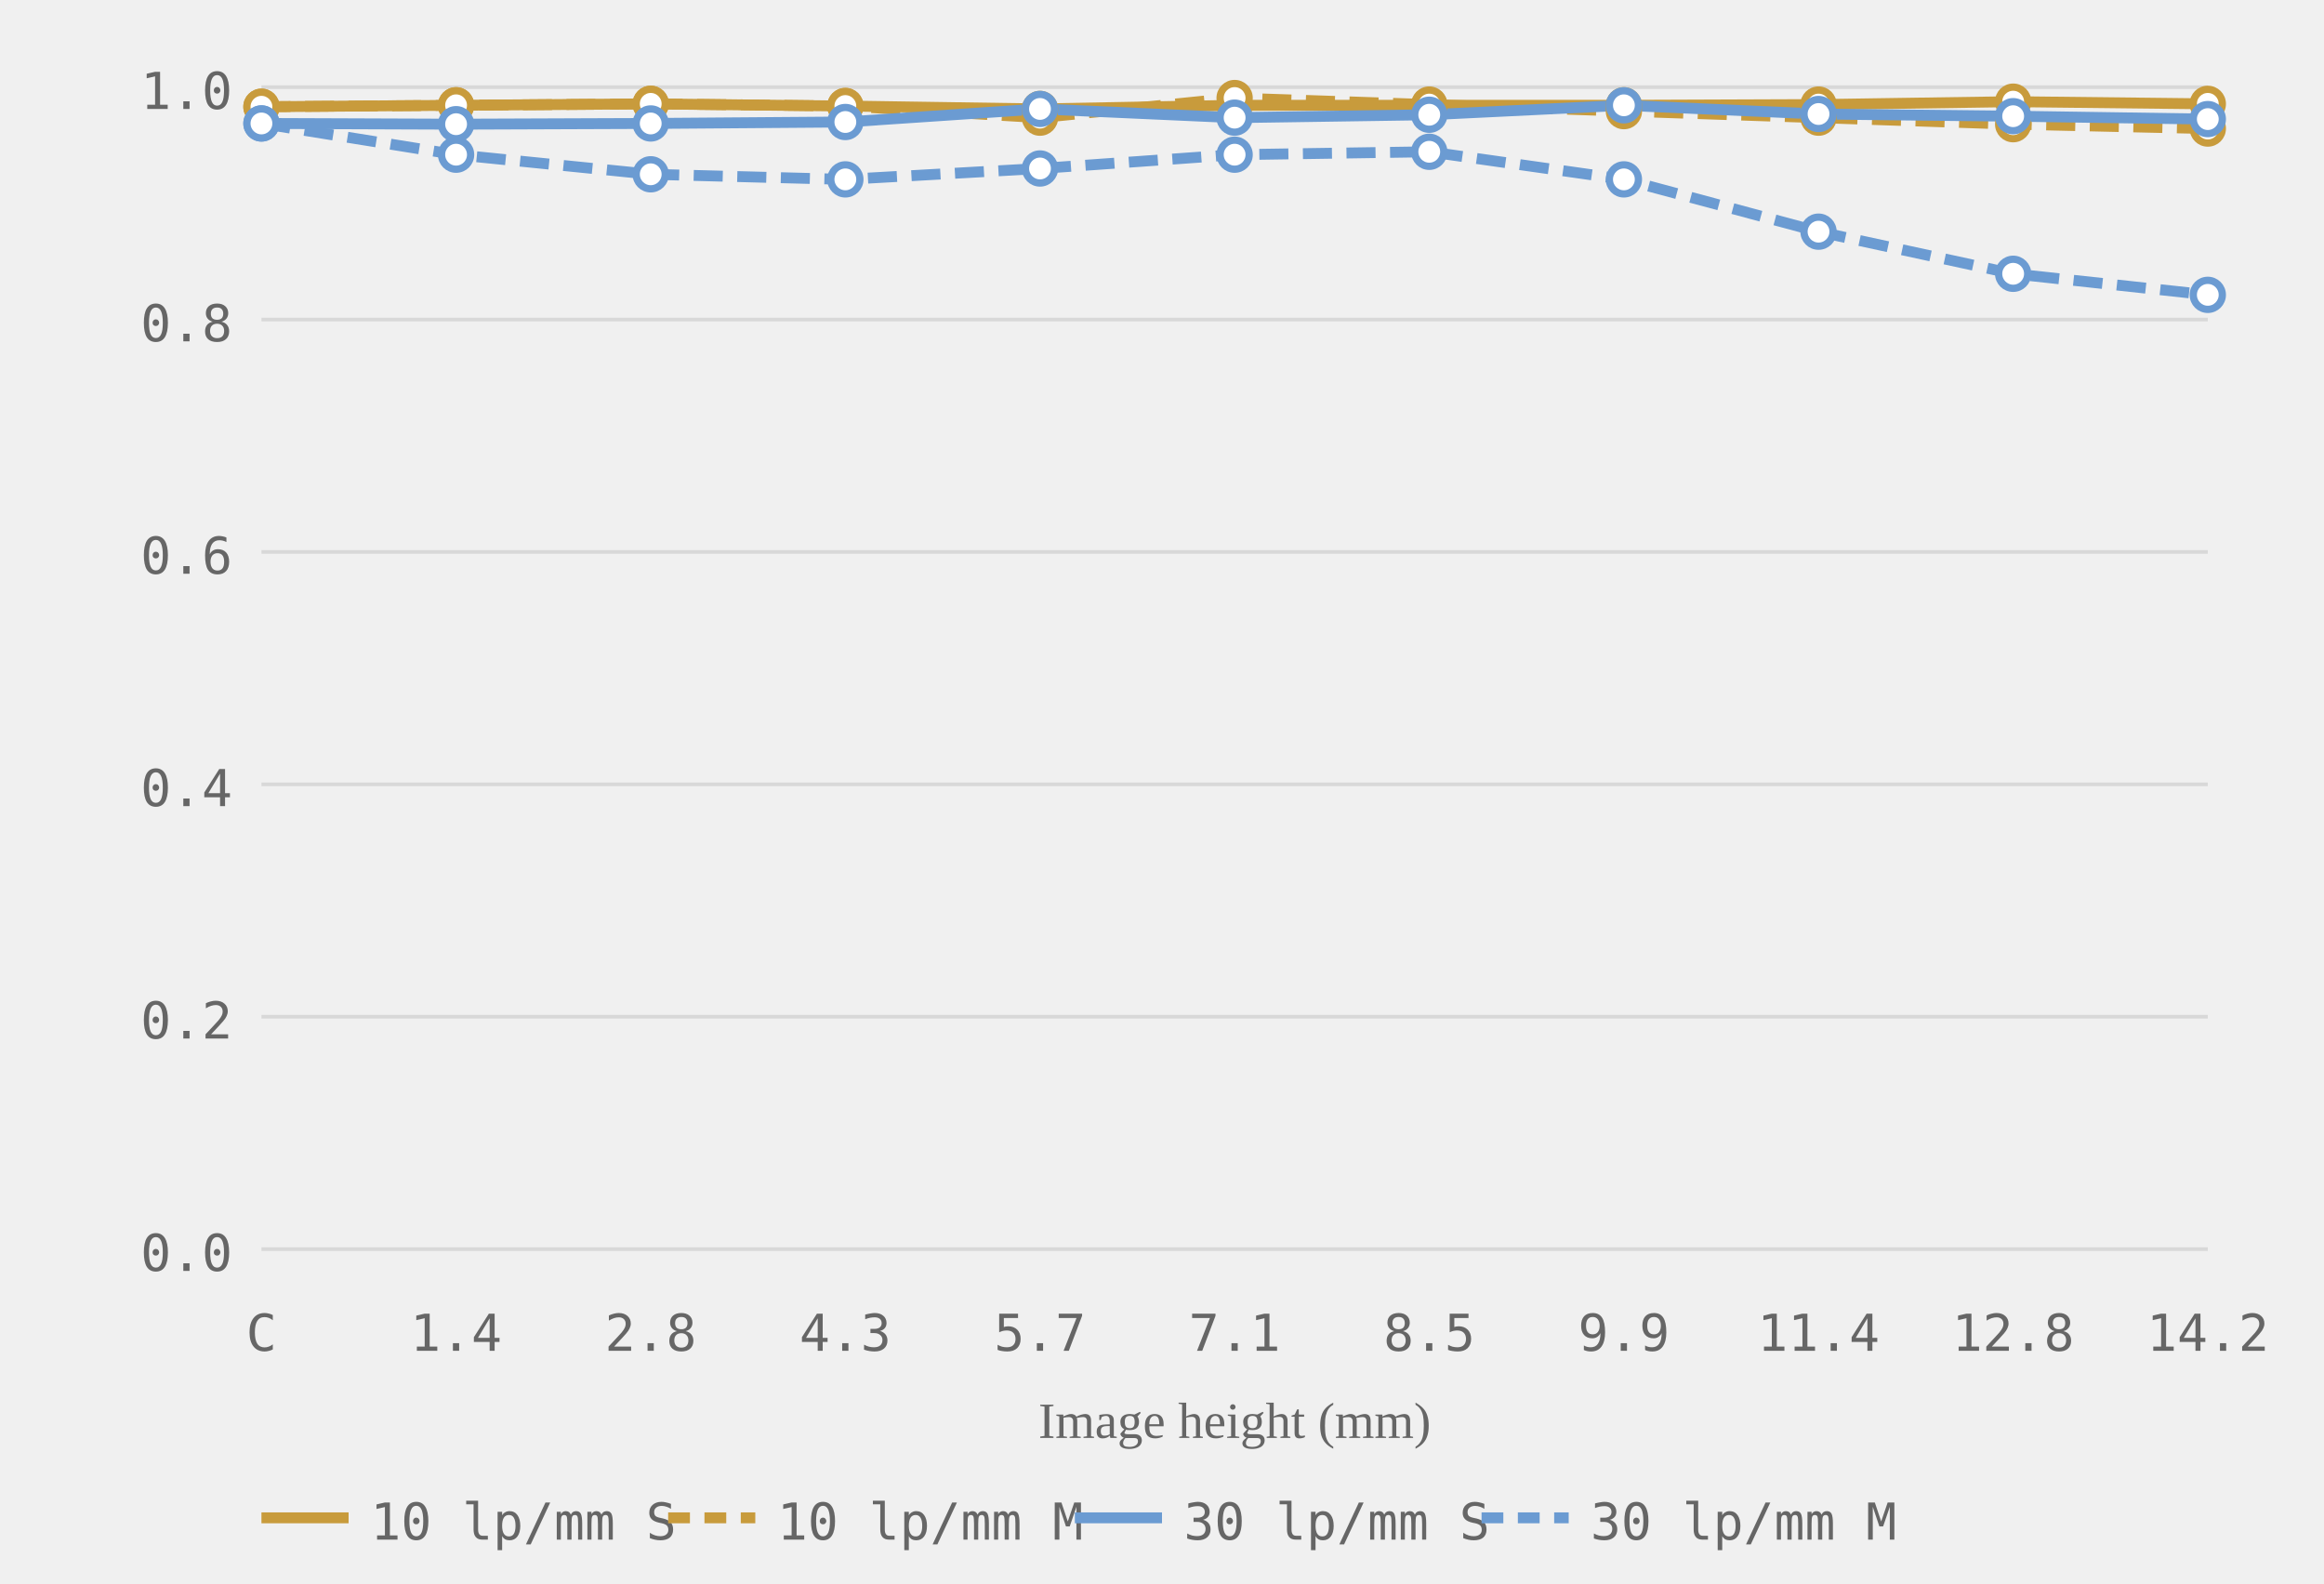
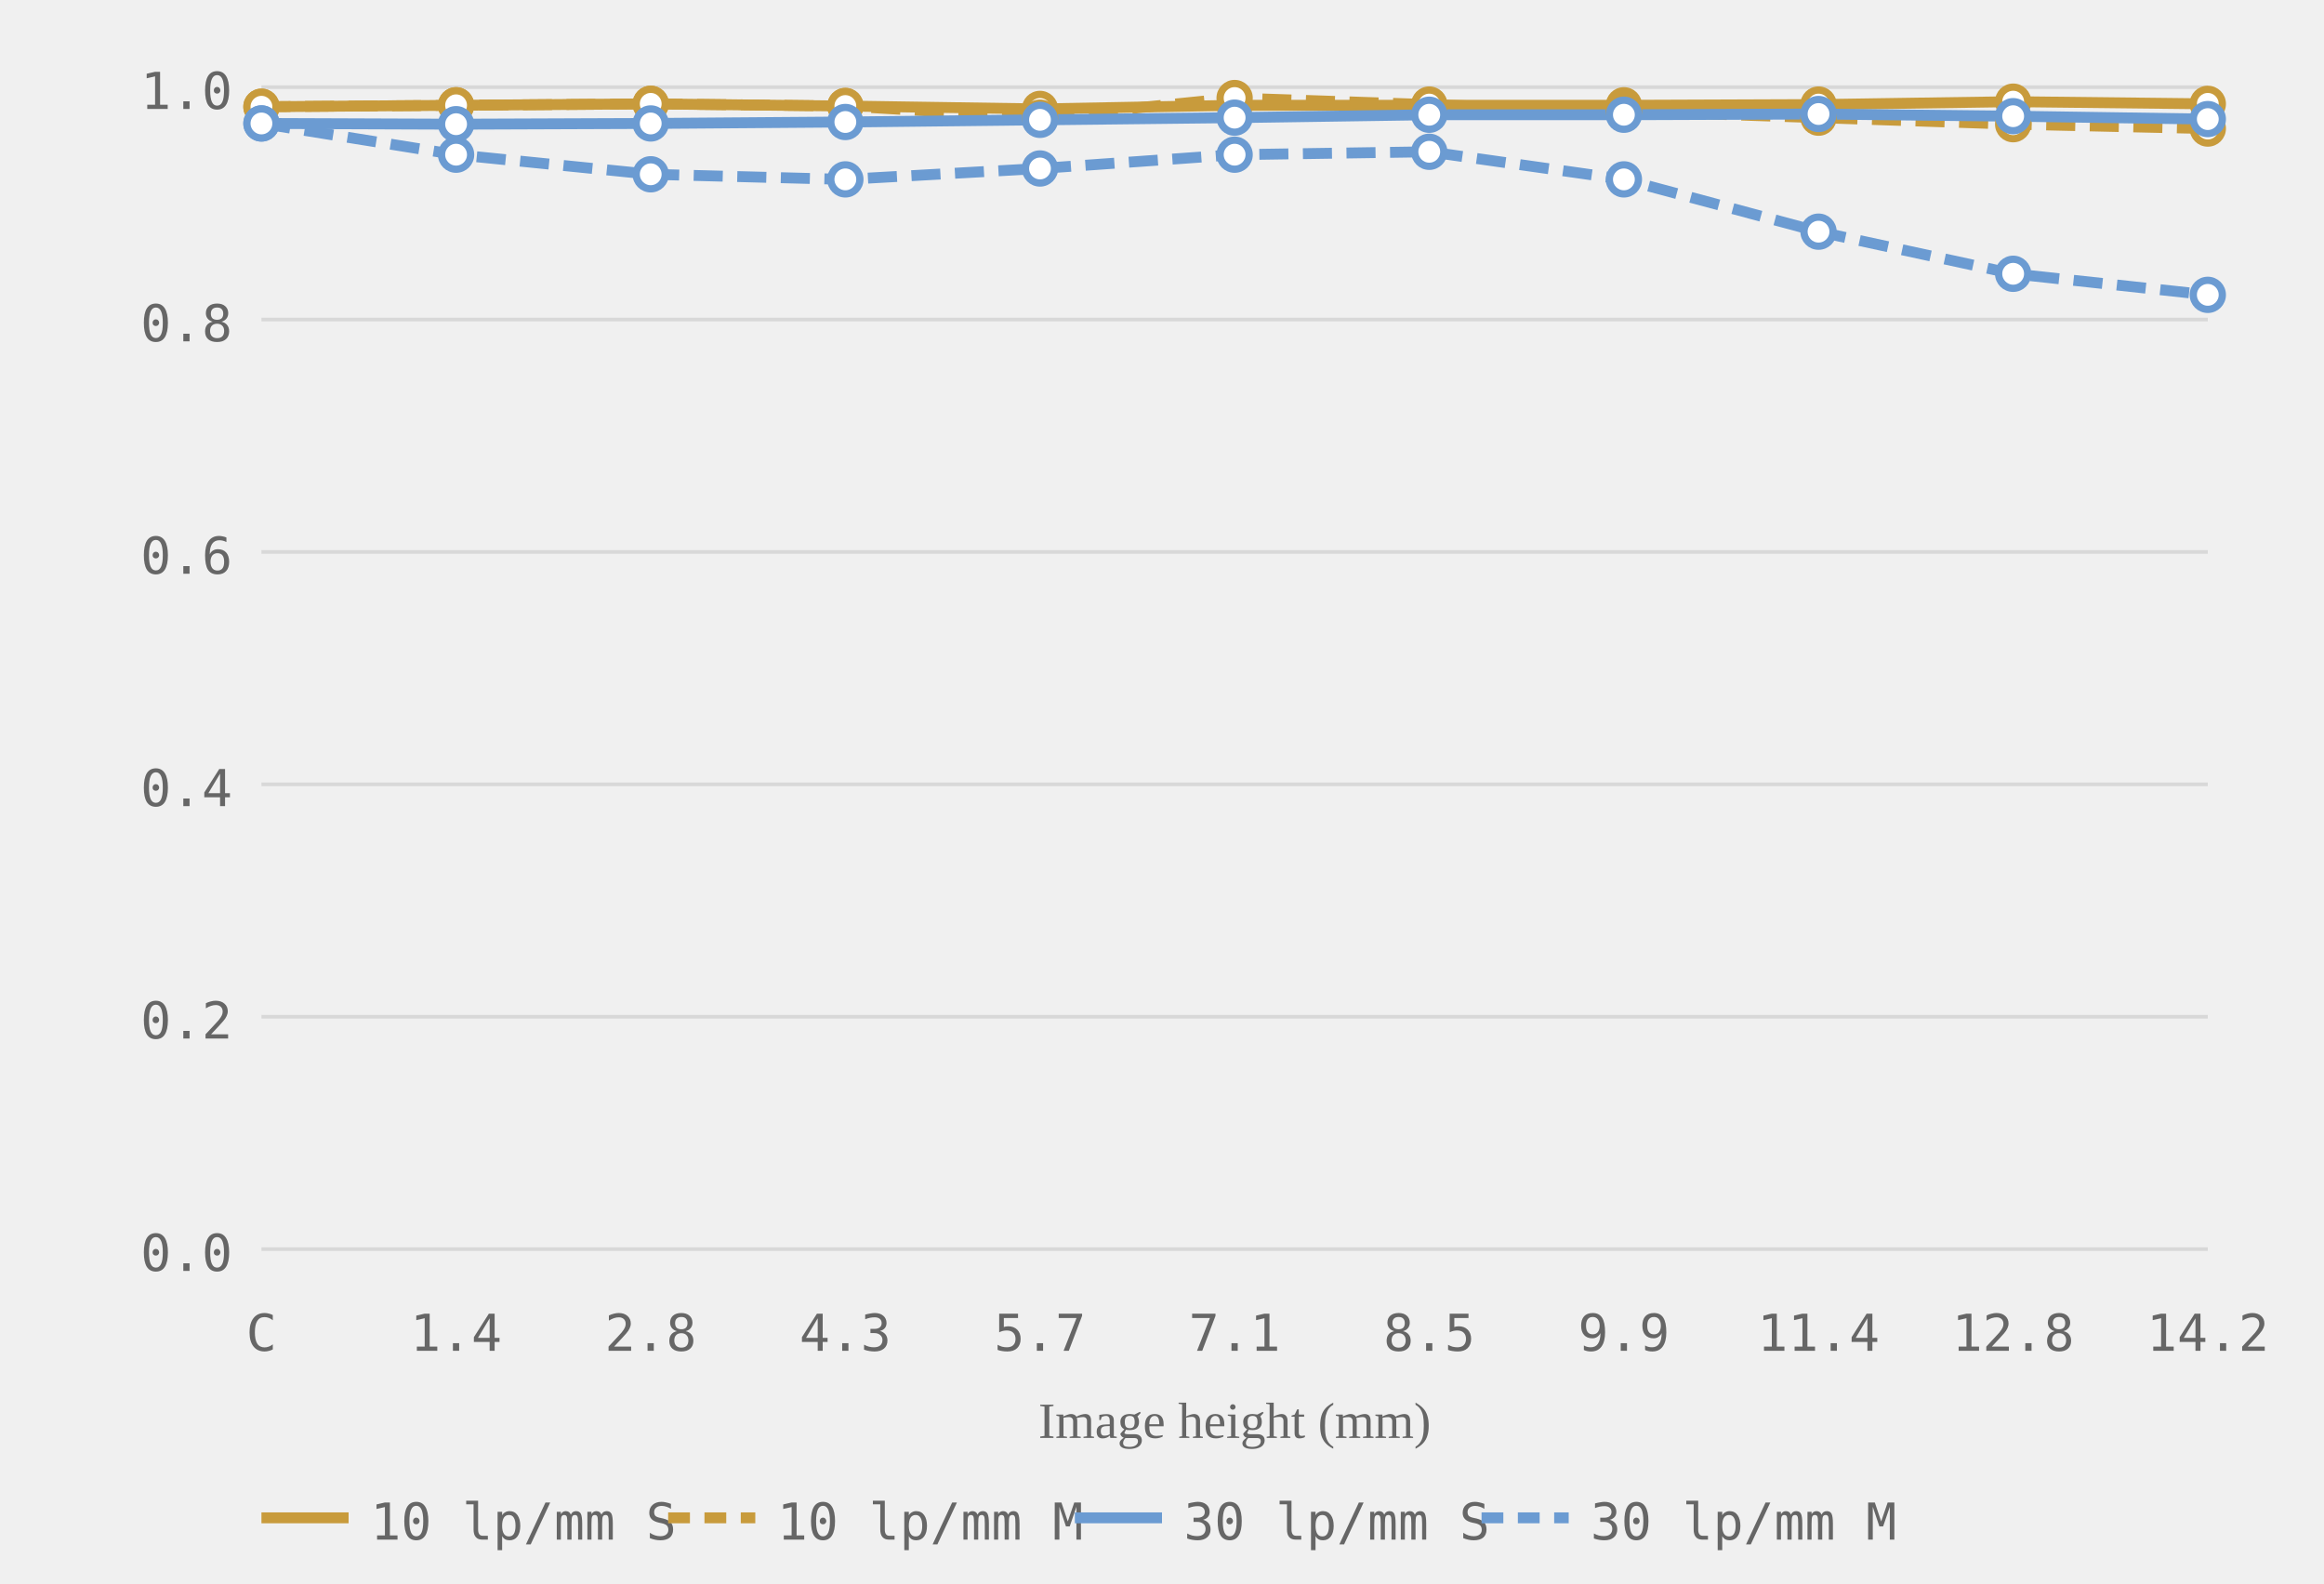
<svg xmlns="http://www.w3.org/2000/svg" viewBox="0 0 320 218" role="img" aria-label="MTF chart, generated from readings">
  <style>.grid-line { stroke: #d8d8d8; stroke-width: 0.5; }.axis-label { font-size: 7px; fill: #666666; font-family: ui-monospace, monospace; }.axis-y { text-anchor: end; }.axis-x { text-anchor: middle; }.axis-title { font-size: 7px; fill: #666666; text-anchor: middle; }.curve { fill: none; stroke-width: 1.5; }.curve-m { stroke-dasharray: 4 2; }.dot { fill: white; stroke-width: 1; }.legend-text { font-size: 7px; fill: #666666; font-family: ui-monospace, monospace; }</style>
  <line class="grid-line" x1="36" y1="172.0" x2="304" y2="172.0" />
  <line class="grid-line" x1="36" y1="140.0" x2="304" y2="140.0" />
  <line class="grid-line" x1="36" y1="108.0" x2="304" y2="108.0" />
  <line class="grid-line" x1="36" y1="76.0" x2="304" y2="76.0" />
  <line class="grid-line" x1="36" y1="44.0" x2="304" y2="44.0" />
  <line class="grid-line" x1="36" y1="12.0" x2="304" y2="12.0" />
  <text class="axis-label axis-y" x="32" y="175.0">0.0</text>
  <text class="axis-label axis-y" x="32" y="143.0">0.2</text>
  <text class="axis-label axis-y" x="32" y="111.0">0.4</text>
  <text class="axis-label axis-y" x="32" y="79.0">0.6</text>
  <text class="axis-label axis-y" x="32" y="47.0">0.8</text>
  <text class="axis-label axis-y" x="32" y="15.0">1.0</text>
  <text class="axis-label axis-x" x="36.0" y="186">C</text>
  <text class="axis-label axis-x" x="62.8" y="186">1.4</text>
  <text class="axis-label axis-x" x="89.6" y="186">2.8</text>
  <text class="axis-label axis-x" x="116.4" y="186">4.3</text>
  <text class="axis-label axis-x" x="143.2" y="186">5.7</text>
  <text class="axis-label axis-x" x="170.0" y="186">7.1</text>
  <text class="axis-label axis-x" x="196.8" y="186">8.5</text>
  <text class="axis-label axis-x" x="223.6" y="186">9.9</text>
  <text class="axis-label axis-x" x="250.4" y="186">11.4</text>
  <text class="axis-label axis-x" x="277.2" y="186">12.8</text>
  <text class="axis-label axis-x" x="304.0" y="186">14.2</text>
  <text class="axis-title" x="170.0" y="198">Image height (mm)</text>
  <polyline class="curve curve-10" style="stroke:#c89b3c" points="36.0,14.7 62.8,14.5 89.6,14.3 116.4,14.6 143.2,15.0 170.0,14.5 196.8,14.5 223.6,14.5 250.4,14.4 277.2,14.0 304.0,14.3" />
  <polyline class="curve curve-10 curve-m" style="stroke:#c89b3c" points="36.0,14.7 62.8,14.5 89.6,14.3 116.4,14.6 143.2,16.2 170.0,13.5 196.8,14.4 223.6,15.3 250.4,16.2 277.2,17.1 304.0,17.7" stroke-dasharray="4 2" />
-   <polyline class="curve curve-30" style="stroke:#6b9bd2" points="36.0,17.0 62.8,17.1 89.6,17.0 116.4,16.8 143.2,15.0 170.0,16.2 196.8,15.8 223.6,14.5 250.4,15.7 277.2,16.0 304.0,16.4" />
+   <polyline class="curve curve-30" style="stroke:#6b9bd2" points="36.0,17.0 62.8,17.1 89.6,17.0 116.4,16.8 143.2,16.5 170.0,16.2 196.8,15.8 223.6,15.8 250.4,15.7 277.2,16.0 304.0,16.4" />
  <polyline class="curve curve-30 curve-m" style="stroke:#6b9bd2" points="36.0,17.0 62.8,21.3 89.6,24.0 116.4,24.7 143.2,23.2 170.0,21.3 196.8,20.9 223.6,24.7 250.4,31.9 277.2,37.7 304.0,40.6" stroke-dasharray="4 2" />
  <circle class="dot dot-10" style="stroke:#c89b3c" cx="36.0" cy="14.7" r="2" />
  <circle class="dot dot-10" style="stroke:#c89b3c" cx="62.8" cy="14.5" r="2" />
  <circle class="dot dot-10" style="stroke:#c89b3c" cx="89.6" cy="14.3" r="2" />
  <circle class="dot dot-10" style="stroke:#c89b3c" cx="116.4" cy="14.6" r="2" />
  <circle class="dot dot-10" style="stroke:#c89b3c" cx="143.2" cy="15.0" r="2" />
  <circle class="dot dot-10" style="stroke:#c89b3c" cx="170.0" cy="14.5" r="2" />
  <circle class="dot dot-10" style="stroke:#c89b3c" cx="196.8" cy="14.5" r="2" />
  <circle class="dot dot-10" style="stroke:#c89b3c" cx="223.6" cy="14.5" r="2" />
  <circle class="dot dot-10" style="stroke:#c89b3c" cx="250.4" cy="14.4" r="2" />
  <circle class="dot dot-10" style="stroke:#c89b3c" cx="277.2" cy="14.0" r="2" />
  <circle class="dot dot-10" style="stroke:#c89b3c" cx="304.0" cy="14.3" r="2" />
  <circle class="dot dot-10" style="stroke:#c89b3c" cx="36.0" cy="14.7" r="2" />
  <circle class="dot dot-10" style="stroke:#c89b3c" cx="62.8" cy="14.5" r="2" />
  <circle class="dot dot-10" style="stroke:#c89b3c" cx="89.6" cy="14.3" r="2" />
  <circle class="dot dot-10" style="stroke:#c89b3c" cx="116.4" cy="14.6" r="2" />
  <circle class="dot dot-10" style="stroke:#c89b3c" cx="143.2" cy="16.2" r="2" />
  <circle class="dot dot-10" style="stroke:#c89b3c" cx="170.0" cy="13.5" r="2" />
  <circle class="dot dot-10" style="stroke:#c89b3c" cx="196.8" cy="14.4" r="2" />
  <circle class="dot dot-10" style="stroke:#c89b3c" cx="223.6" cy="15.3" r="2" />
  <circle class="dot dot-10" style="stroke:#c89b3c" cx="250.4" cy="16.2" r="2" />
  <circle class="dot dot-10" style="stroke:#c89b3c" cx="277.2" cy="17.1" r="2" />
  <circle class="dot dot-10" style="stroke:#c89b3c" cx="304.0" cy="17.7" r="2" />
  <circle class="dot dot-30" style="stroke:#6b9bd2" cx="36.0" cy="17.0" r="2" />
  <circle class="dot dot-30" style="stroke:#6b9bd2" cx="62.8" cy="17.1" r="2" />
  <circle class="dot dot-30" style="stroke:#6b9bd2" cx="89.6" cy="17.0" r="2" />
  <circle class="dot dot-30" style="stroke:#6b9bd2" cx="116.4" cy="16.8" r="2" />
-   <circle class="dot dot-30" style="stroke:#6b9bd2" cx="143.2" cy="15.0" r="2" />
+   <circle class="dot dot-30" style="stroke:#6b9bd2" cx="143.2" cy="16.5" r="2" />
  <circle class="dot dot-30" style="stroke:#6b9bd2" cx="170.0" cy="16.2" r="2" />
  <circle class="dot dot-30" style="stroke:#6b9bd2" cx="196.8" cy="15.8" r="2" />
-   <circle class="dot dot-30" style="stroke:#6b9bd2" cx="223.6" cy="14.5" r="2" />
+   <circle class="dot dot-30" style="stroke:#6b9bd2" cx="223.6" cy="15.8" r="2" />
  <circle class="dot dot-30" style="stroke:#6b9bd2" cx="250.4" cy="15.7" r="2" />
  <circle class="dot dot-30" style="stroke:#6b9bd2" cx="277.2" cy="16.0" r="2" />
  <circle class="dot dot-30" style="stroke:#6b9bd2" cx="304.0" cy="16.4" r="2" />
  <circle class="dot dot-30" style="stroke:#6b9bd2" cx="36.0" cy="17.0" r="2" />
  <circle class="dot dot-30" style="stroke:#6b9bd2" cx="62.8" cy="21.3" r="2" />
  <circle class="dot dot-30" style="stroke:#6b9bd2" cx="89.6" cy="24.0" r="2" />
  <circle class="dot dot-30" style="stroke:#6b9bd2" cx="116.4" cy="24.7" r="2" />
  <circle class="dot dot-30" style="stroke:#6b9bd2" cx="143.2" cy="23.2" r="2" />
  <circle class="dot dot-30" style="stroke:#6b9bd2" cx="170.0" cy="21.3" r="2" />
  <circle class="dot dot-30" style="stroke:#6b9bd2" cx="196.8" cy="20.9" r="2" />
  <circle class="dot dot-30" style="stroke:#6b9bd2" cx="223.6" cy="24.7" r="2" />
  <circle class="dot dot-30" style="stroke:#6b9bd2" cx="250.4" cy="31.9" r="2" />
  <circle class="dot dot-30" style="stroke:#6b9bd2" cx="277.2" cy="37.7" r="2" />
  <circle class="dot dot-30" style="stroke:#6b9bd2" cx="304.0" cy="40.6" r="2" />
  <line x1="36" y1="209" x2="48" y2="209" stroke="#c89b3c" stroke-width="1.5" />
  <text class="legend-text" x="51" y="212">10 lp/mm S</text>
  <line x1="92" y1="209" x2="104" y2="209" stroke="#c89b3c" stroke-width="1.5" stroke-dasharray="3 2" />
  <text class="legend-text" x="107" y="212">10 lp/mm M</text>
  <line x1="148" y1="209" x2="160" y2="209" stroke="#6b9bd2" stroke-width="1.5" />
  <text class="legend-text" x="163" y="212">30 lp/mm S</text>
  <line x1="204" y1="209" x2="216" y2="209" stroke="#6b9bd2" stroke-width="1.5" stroke-dasharray="3 2" />
  <text class="legend-text" x="219" y="212">30 lp/mm M</text>
</svg>
